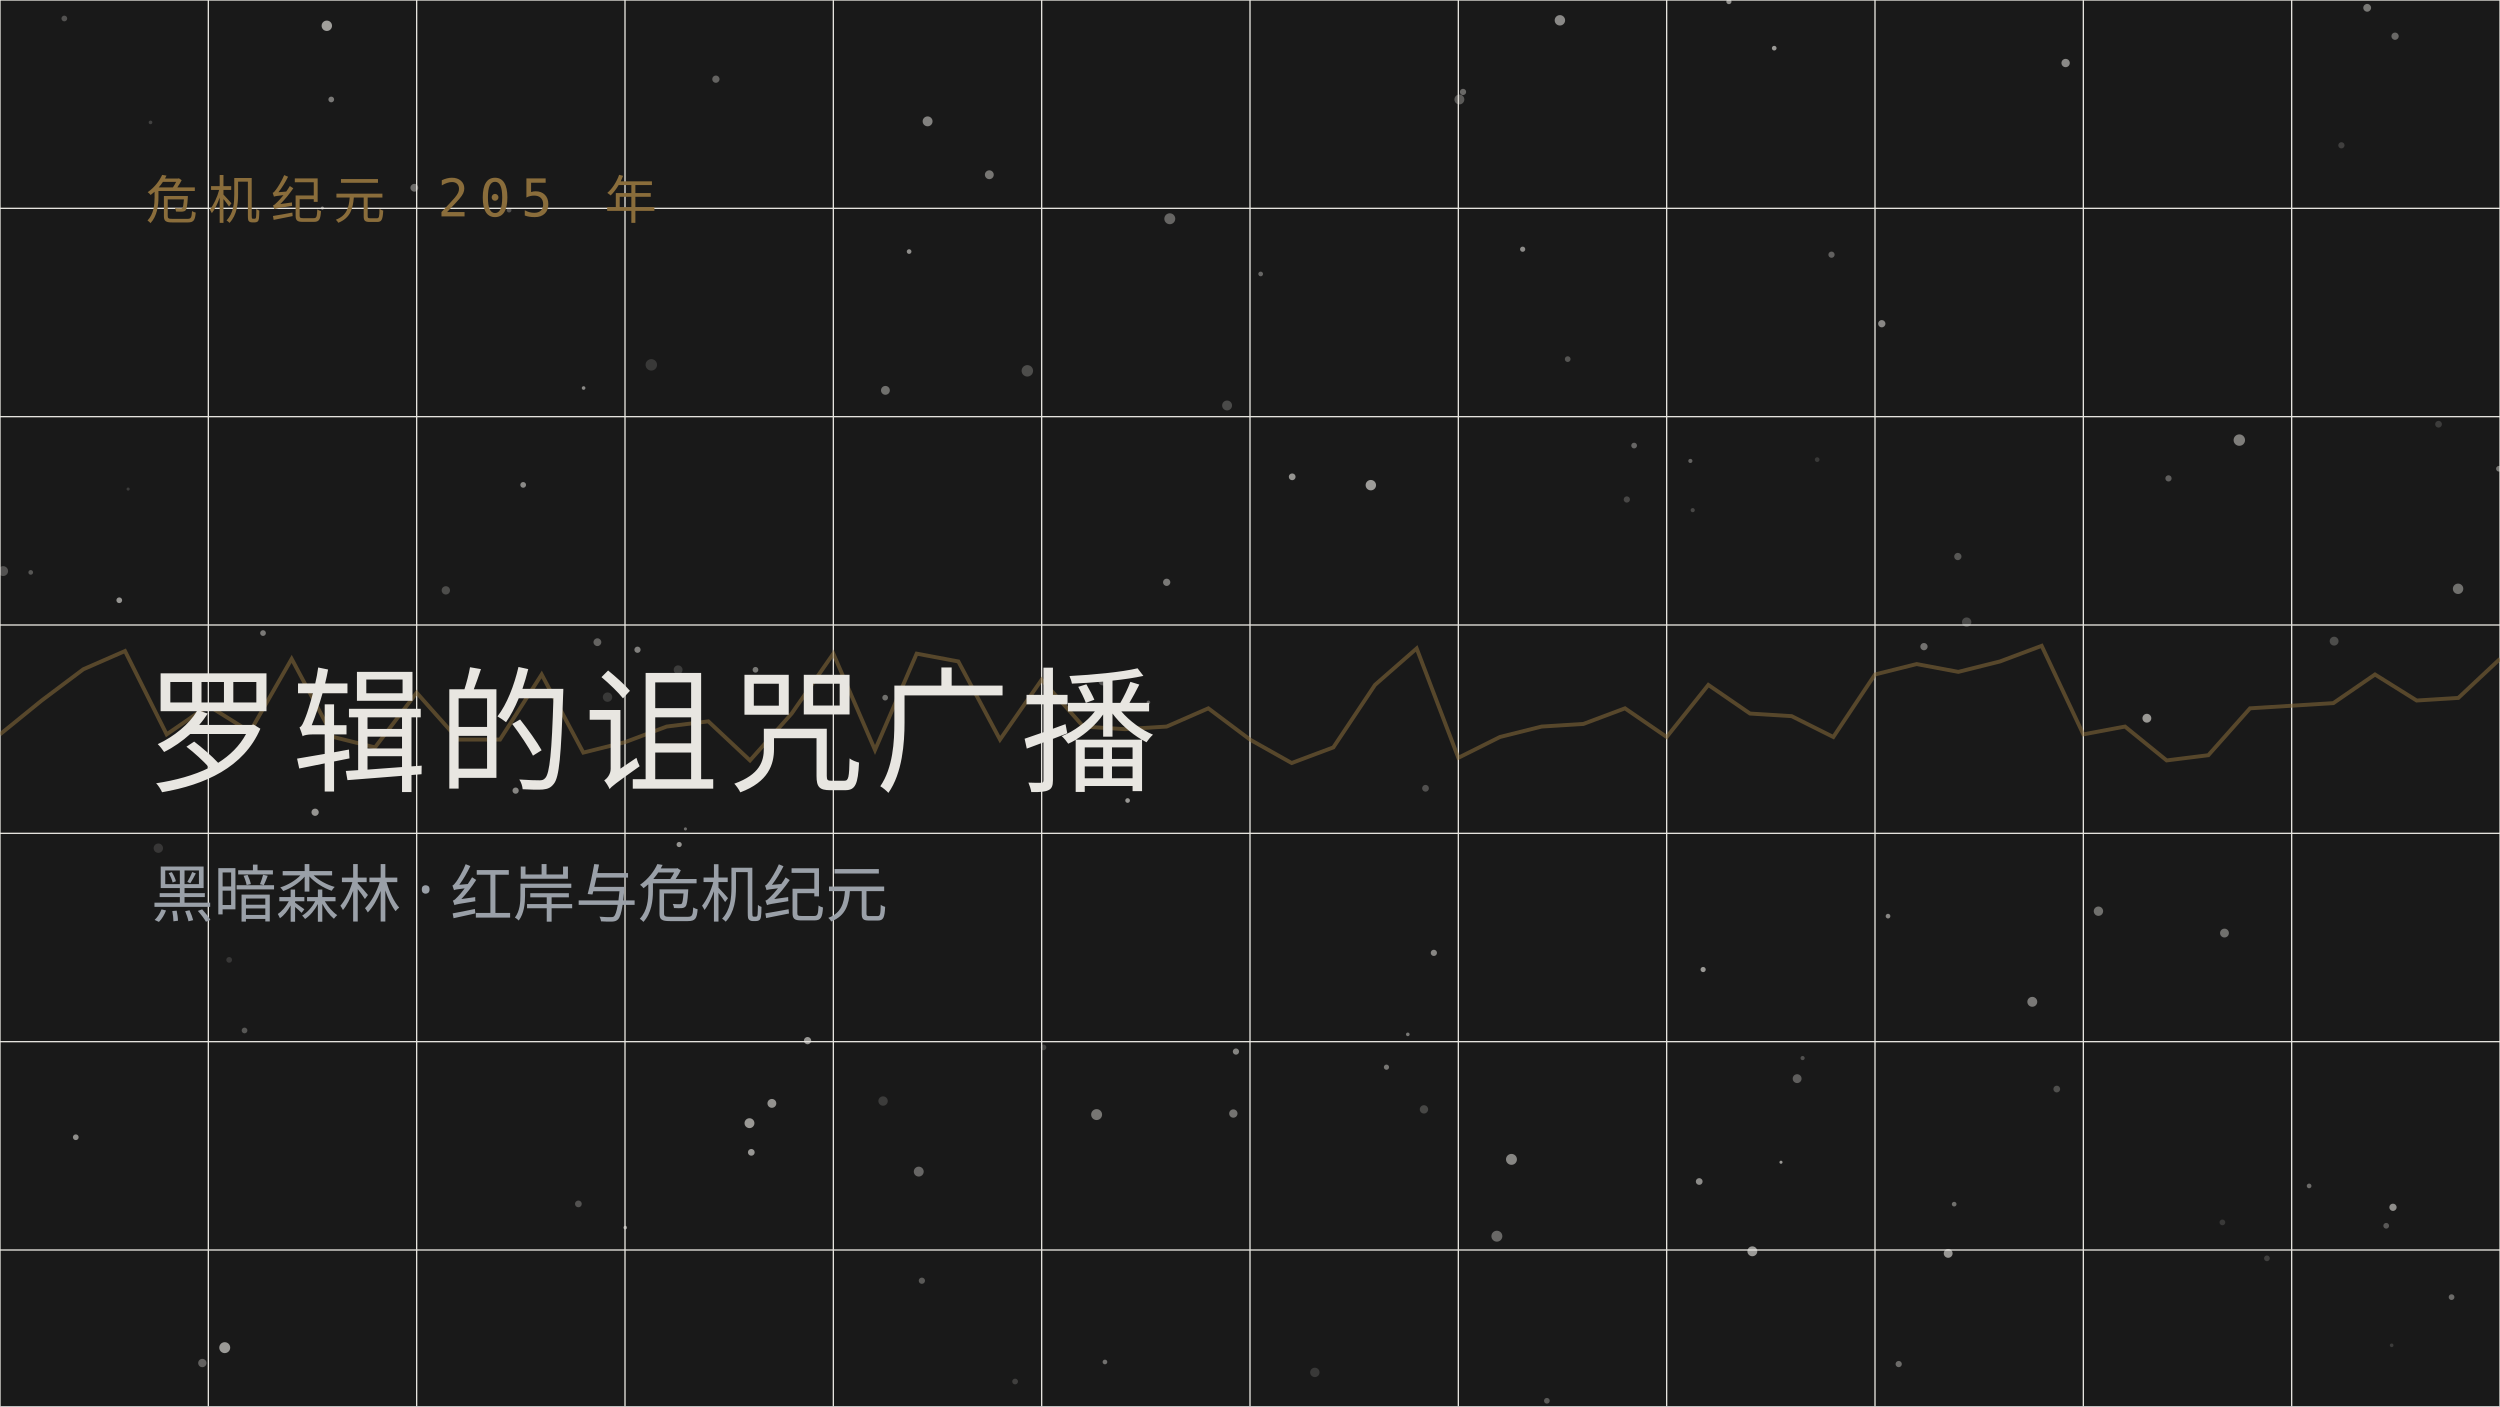
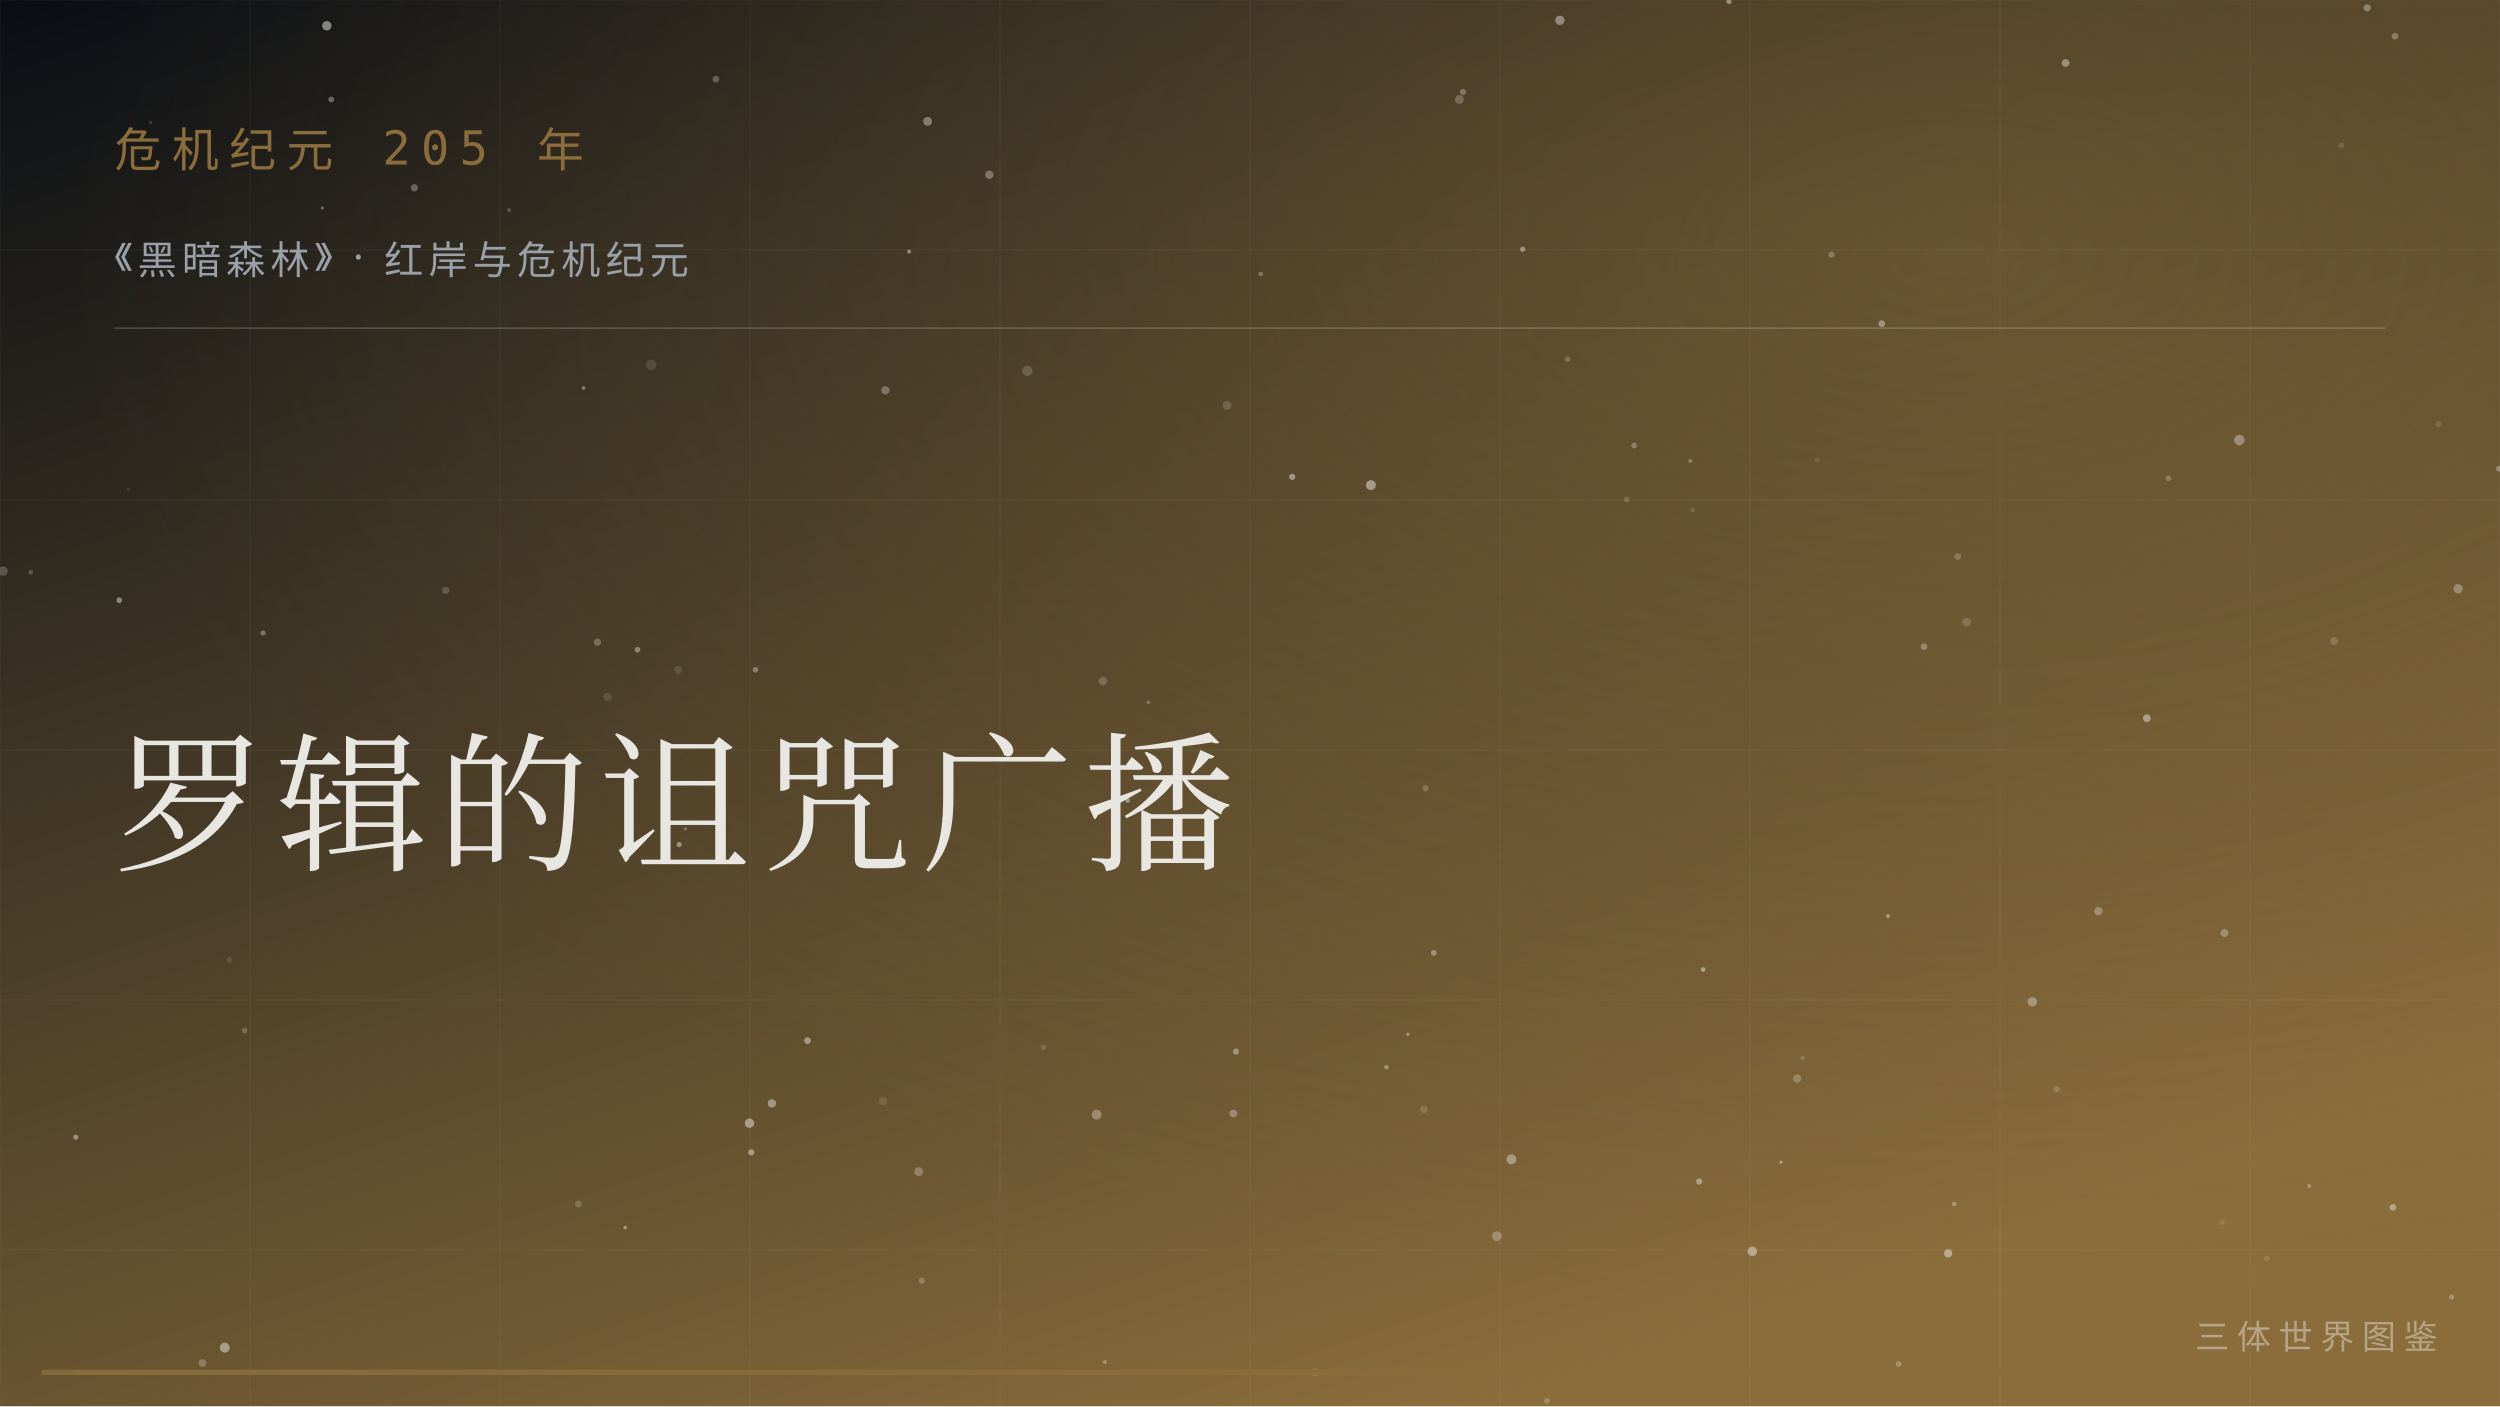
<svg xmlns="http://www.w3.org/2000/svg" width="960" height="540" viewBox="0 0 960 540">
-   <rect width="960" height="540" fill="#0a0e14" />
-   <rect width="960" height="540" fill="#8a6d3b" opacity="0.12" />
-   <line x1="0" y1="0" x2="0" y2="540" stroke="#e8e6e1" stroke-width="0.5" />
-   <line x1="80" y1="0" x2="80" y2="540" stroke="#e8e6e1" stroke-width="0.5" />
-   <line x1="160" y1="0" x2="160" y2="540" stroke="#e8e6e1" stroke-width="0.5" />
-   <line x1="240" y1="0" x2="240" y2="540" stroke="#e8e6e1" stroke-width="0.5" />
-   <line x1="320" y1="0" x2="320" y2="540" stroke="#e8e6e1" stroke-width="0.5" />
-   <line x1="400" y1="0" x2="400" y2="540" stroke="#e8e6e1" stroke-width="0.5" />
-   <line x1="480" y1="0" x2="480" y2="540" stroke="#e8e6e1" stroke-width="0.5" />
-   <line x1="560" y1="0" x2="560" y2="540" stroke="#e8e6e1" stroke-width="0.5" />
-   <line x1="640" y1="0" x2="640" y2="540" stroke="#e8e6e1" stroke-width="0.5" />
-   <line x1="720" y1="0" x2="720" y2="540" stroke="#e8e6e1" stroke-width="0.5" />
-   <line x1="800" y1="0" x2="800" y2="540" stroke="#e8e6e1" stroke-width="0.5" />
-   <line x1="880" y1="0" x2="880" y2="540" stroke="#e8e6e1" stroke-width="0.5" />
-   <line x1="960" y1="0" x2="960" y2="540" stroke="#e8e6e1" stroke-width="0.5" />
-   <line x1="0" y1="0" x2="960" y2="0" stroke="#e8e6e1" stroke-width="0.5" />
-   <line x1="0" y1="80" x2="960" y2="80" stroke="#e8e6e1" stroke-width="0.5" />
-   <line x1="0" y1="160" x2="960" y2="160" stroke="#e8e6e1" stroke-width="0.5" />
-   <line x1="0" y1="240" x2="960" y2="240" stroke="#e8e6e1" stroke-width="0.5" />
-   <line x1="0" y1="320" x2="960" y2="320" stroke="#e8e6e1" stroke-width="0.5" />
-   <line x1="0" y1="400" x2="960" y2="400" stroke="#e8e6e1" stroke-width="0.5" />
-   <line x1="0" y1="480" x2="960" y2="480" stroke="#e8e6e1" stroke-width="0.5" />
-   <circle cx="310.1" cy="399.6" r="1.4" fill="#e8e6e1" opacity="0.61" />
-   <circle cx="233.3" cy="267.7" r="1.8" fill="#e8e6e1" opacity="0.16" />
-   <circle cx="561.8" cy="35.3" r="1.2" fill="#e8e6e1" opacity="0.39" />
-   <circle cx="57.8" cy="47.0" r="0.7" fill="#e8e6e1" opacity="0.20" />
-   <circle cx="222.1" cy="462.3" r="1.3" fill="#e8e6e1" opacity="0.28" />
-   <circle cx="423.5" cy="261.5" r="1.7" fill="#e8e6e1" opacity="0.28" />
-   <circle cx="526.4" cy="186.3" r="2.0" fill="#e8e6e1" opacity="0.64" />
-   <circle cx="171.2" cy="226.7" r="1.6" fill="#e8e6e1" opacity="0.25" />
-   <circle cx="672.9" cy="480.5" r="1.9" fill="#e8e6e1" opacity="0.63" />
-   <circle cx="859.9" cy="169.0" r="2.2" fill="#e8e6e1" opacity="0.49" />
-   <circle cx="627.5" cy="171.1" r="1.1" fill="#e8e6e1" opacity="0.38" />
-   <circle cx="424.3" cy="523.0" r="0.9" fill="#e8e6e1" opacity="0.43" />
-   <circle cx="959.6" cy="180.0" r="1.1" fill="#e8e6e1" opacity="0.46" />
-   <circle cx="854.2" cy="358.3" r="1.7" fill="#e8e6e1" opacity="0.42" />
-   <circle cx="195.5" cy="80.7" r="0.9" fill="#e8e6e1" opacity="0.27" />
-   <circle cx="649.1" cy="177.0" r="0.8" fill="#e8e6e1" opacity="0.36" />
-   <circle cx="755.2" cy="238.9" r="1.8" fill="#e8e6e1" opacity="0.24" />
-   <circle cx="751.8" cy="213.7" r="1.4" fill="#e8e6e1" opacity="0.30" />
-   <circle cx="244.8" cy="249.5" r="1.2" fill="#e8e6e1" opacity="0.50" />
-   <circle cx="260.4" cy="257.2" r="1.7" fill="#e8e6e1" opacity="0.17" />
-   <circle cx="88.0" cy="368.6" r="1.1" fill="#e8e6e1" opacity="0.15" />
-   <circle cx="703.3" cy="97.8" r="1.2" fill="#e8e6e1" opacity="0.35" />
-   <circle cx="780.4" cy="384.7" r="1.9" fill="#e8e6e1" opacity="0.47" />
-   <circle cx="433.0" cy="307.4" r="0.9" fill="#e8e6e1" opacity="0.61" />
-   <circle cx="654.0" cy="372.3" r="1.0" fill="#e8e6e1" opacity="0.62" />
-   <circle cx="853.4" cy="469.4" r="1.1" fill="#e8e6e1" opacity="0.16" />
-   <circle cx="29.1" cy="436.7" r="1.1" fill="#e8e6e1" opacity="0.57" />
-   <circle cx="77.7" cy="523.4" r="1.6" fill="#e8e6e1" opacity="0.35" />
-   <circle cx="936.4" cy="162.9" r="1.3" fill="#e8e6e1" opacity="0.17" />
-   <circle cx="594.0" cy="537.9" r="1.1" fill="#e8e6e1" opacity="0.32" />
-   <circle cx="339.1" cy="422.8" r="1.8" fill="#e8e6e1" opacity="0.17" />
-   <circle cx="546.8" cy="426.0" r="1.6" fill="#e8e6e1" opacity="0.22" />
-   <circle cx="896.3" cy="246.2" r="1.7" fill="#e8e6e1" opacity="0.25" />
-   <circle cx="560.4" cy="38.2" r="1.9" fill="#e8e6e1" opacity="0.32" />
-   <circle cx="123.8" cy="79.9" r="0.6" fill="#e8e6e1" opacity="0.49" />
-   <circle cx="738.8" cy="248.3" r="1.4" fill="#e8e6e1" opacity="0.43" />
-   <circle cx="550.6" cy="365.9" r="1.2" fill="#e8e6e1" opacity="0.53" />
-   <circle cx="652.5" cy="453.7" r="1.3" fill="#e8e6e1" opacity="0.56" />
-   <circle cx="263.2" cy="318.3" r="0.6" fill="#e8e6e1" opacity="0.41" />
-   <circle cx="692.2" cy="406.3" r="0.8" fill="#e8e6e1" opacity="0.27" />
-   <circle cx="121.0" cy="311.9" r="1.4" fill="#e8e6e1" opacity="0.60" />
-   <circle cx="11.8" cy="219.8" r="0.9" fill="#e8e6e1" opacity="0.30" />
-   <circle cx="540.6" cy="397.2" r="0.7" fill="#e8e6e1" opacity="0.46" />
-   <circle cx="805.8" cy="349.9" r="1.8" fill="#e8e6e1" opacity="0.42" />
-   <circle cx="352.8" cy="449.9" r="1.9" fill="#e8e6e1" opacity="0.38" />
-   <circle cx="532.4" cy="409.8" r="1.0" fill="#e8e6e1" opacity="0.45" />
-   <circle cx="287.8" cy="431.3" r="1.9" fill="#e8e6e1" opacity="0.62" />
-   <circle cx="125.5" cy="9.9" r="2.0" fill="#e8e6e1" opacity="0.65" />
-   <circle cx="394.5" cy="142.4" r="2.2" fill="#e8e6e1" opacity="0.25" />
-   <circle cx="441.0" cy="269.7" r="0.7" fill="#e8e6e1" opacity="0.36" />
-   <circle cx="697.8" cy="176.5" r="0.9" fill="#e8e6e1" opacity="0.16" />
-   <circle cx="504.9" cy="527.0" r="1.8" fill="#e8e6e1" opacity="0.16" />
-   <circle cx="624.7" cy="191.8" r="1.2" fill="#e8e6e1" opacity="0.23" />
-   <circle cx="379.9" cy="67.1" r="1.7" fill="#e8e6e1" opacity="0.45" />
-   <circle cx="899.1" cy="55.8" r="1.2" fill="#e8e6e1" opacity="0.19" />
-   <circle cx="260.8" cy="324.3" r="1.0" fill="#e8e6e1" opacity="0.60" />
-   <circle cx="789.8" cy="418.2" r="1.3" fill="#e8e6e1" opacity="0.26" />
-   <circle cx="941.4" cy="498.1" r="1.1" fill="#e8e6e1" opacity="0.40" />
-   <circle cx="296.4" cy="423.7" r="1.7" fill="#e8e6e1" opacity="0.59" />
-   <circle cx="49.2" cy="187.8" r="0.6" fill="#e8e6e1" opacity="0.17" />
-   <circle cx="45.8" cy="230.5" r="1.1" fill="#e8e6e1" opacity="0.60" />
-   <circle cx="722.6" cy="124.3" r="1.4" fill="#e8e6e1" opacity="0.54" />
-   <circle cx="886.7" cy="455.4" r="0.9" fill="#e8e6e1" opacity="0.40" />
-   <circle cx="824.4" cy="275.8" r="1.7" fill="#e8e6e1" opacity="0.62" />
-   <circle cx="599.0" cy="7.8" r="2.0" fill="#e8e6e1" opacity="0.55" />
-   <circle cx="421.1" cy="428.0" r="2.1" fill="#e8e6e1" opacity="0.45" />
-   <circle cx="663.9" cy="0.6" r="1.0" fill="#e8e6e1" opacity="0.59" />
-   <circle cx="748.1" cy="481.3" r="1.7" fill="#e8e6e1" opacity="0.61" />
-   <circle cx="832.7" cy="183.7" r="1.2" fill="#e8e6e1" opacity="0.34" />
-   <circle cx="750.4" cy="462.4" r="0.9" fill="#e8e6e1" opacity="0.42" />
-   <circle cx="602.0" cy="137.9" r="1.1" fill="#e8e6e1" opacity="0.29" />
-   <circle cx="919.7" cy="13.9" r="1.4" fill="#e8e6e1" opacity="0.39" />
-   <circle cx="250.1" cy="140.1" r="2.2" fill="#e8e6e1" opacity="0.16" />
-   <circle cx="356.2" cy="46.6" r="1.9" fill="#e8e6e1" opacity="0.51" />
-   <circle cx="127.2" cy="38.2" r="1.1" fill="#e8e6e1" opacity="0.47" />
-   <circle cx="725.0" cy="351.8" r="0.9" fill="#e8e6e1" opacity="0.54" />
-   <circle cx="870.5" cy="483.2" r="1.1" fill="#e8e6e1" opacity="0.19" />
-   <circle cx="918.9" cy="463.6" r="1.4" fill="#e8e6e1" opacity="0.57" />
-   <circle cx="274.9" cy="30.4" r="1.4" fill="#e8e6e1" opacity="0.36" />
-   <circle cx="496.2" cy="183.1" r="1.3" fill="#e8e6e1" opacity="0.60" />
-   <circle cx="224.1" cy="149.0" r="0.7" fill="#e8e6e1" opacity="0.55" />
-   <circle cx="86.3" cy="517.5" r="2.1" fill="#e8e6e1" opacity="0.63" />
-   <circle cx="650.0" cy="195.9" r="0.8" fill="#e8e6e1" opacity="0.23" />
-   <circle cx="290.1" cy="257.2" r="1.1" fill="#e8e6e1" opacity="0.46" />
-   <circle cx="690.1" cy="414.2" r="1.7" fill="#e8e6e1" opacity="0.34" />
-   <circle cx="574.8" cy="474.7" r="2.1" fill="#e8e6e1" opacity="0.39" />
-   <circle cx="580.4" cy="445.2" r="2.1" fill="#e8e6e1" opacity="0.53" />
-   <circle cx="1.2" cy="219.3" r="1.9" fill="#e8e6e1" opacity="0.28" />
-   <circle cx="683.9" cy="446.3" r="0.6" fill="#e8e6e1" opacity="0.62" />
-   <circle cx="288.5" cy="442.5" r="1.3" fill="#e8e6e1" opacity="0.61" />
-   <circle cx="354.0" cy="491.8" r="1.2" fill="#e8e6e1" opacity="0.32" />
-   <circle cx="159.1" cy="72.1" r="1.5" fill="#e8e6e1" opacity="0.41" />
-   <circle cx="471.2" cy="155.7" r="1.9" fill="#e8e6e1" opacity="0.24" />
-   <circle cx="101.0" cy="243.1" r="1.1" fill="#e8e6e1" opacity="0.47" />
-   <circle cx="349.1" cy="96.6" r="0.9" fill="#e8e6e1" opacity="0.57" />
-   <circle cx="240.1" cy="471.4" r="0.7" fill="#e8e6e1" opacity="0.58" />
-   <circle cx="584.7" cy="95.7" r="1.0" fill="#e8e6e1" opacity="0.56" />
-   <circle cx="93.9" cy="395.7" r="1.1" fill="#e8e6e1" opacity="0.30" />
-   <circle cx="909.0" cy="3.0" r="1.5" fill="#e8e6e1" opacity="0.46" />
-   <circle cx="484.1" cy="105.2" r="0.9" fill="#e8e6e1" opacity="0.38" />
-   <circle cx="547.4" cy="302.7" r="1.3" fill="#e8e6e1" opacity="0.27" />
-   <circle cx="400.7" cy="402.2" r="1.1" fill="#e8e6e1" opacity="0.20" />
-   <circle cx="793.2" cy="24.2" r="1.6" fill="#e8e6e1" opacity="0.55" />
-   <circle cx="229.4" cy="246.6" r="1.5" fill="#e8e6e1" opacity="0.36" />
-   <circle cx="918.4" cy="516.6" r="0.7" fill="#e8e6e1" opacity="0.17" />
-   <circle cx="943.9" cy="226.1" r="2.0" fill="#e8e6e1" opacity="0.42" />
-   <circle cx="340.0" cy="149.9" r="1.7" fill="#e8e6e1" opacity="0.42" />
-   <circle cx="473.6" cy="427.6" r="1.6" fill="#e8e6e1" opacity="0.44" />
-   <circle cx="729.1" cy="523.8" r="1.2" fill="#e8e6e1" opacity="0.40" />
-   <circle cx="474.6" cy="403.8" r="1.2" fill="#e8e6e1" opacity="0.52" />
-   <circle cx="198.0" cy="303.6" r="1.2" fill="#e8e6e1" opacity="0.53" />
-   <circle cx="449.2" cy="84.0" r="2.1" fill="#e8e6e1" opacity="0.37" />
-   <circle cx="448.0" cy="223.6" r="1.4" fill="#e8e6e1" opacity="0.47" />
-   <circle cx="60.8" cy="325.7" r="1.8" fill="#e8e6e1" opacity="0.15" />
-   <circle cx="339.9" cy="267.9" r="1.1" fill="#e8e6e1" opacity="0.42" />
-   <circle cx="681.3" cy="18.5" r="0.9" fill="#e8e6e1" opacity="0.62" />
-   <circle cx="200.9" cy="186.2" r="1.1" fill="#e8e6e1" opacity="0.55" />
-   <circle cx="389.8" cy="530.5" r="1.1" fill="#e8e6e1" opacity="0.19" />
-   <circle cx="24.7" cy="7.1" r="1.1" fill="#e8e6e1" opacity="0.28" />
-   <circle cx="916.3" cy="470.7" r="1.1" fill="#e8e6e1" opacity="0.31" />
-   <polyline points="0,282 16,269 32,257 48,250 64,282 80,271 96,281 112,253 128,283 144,287 160,266 176,284 192,284 208,259 224,289 240,285 256,279 272,277 288,292 304,274 320,251 336,288 352,251 368,254 384,284 400,261 416,279 432,280 448,279 464,272 480,284 496,293 512,287 528,263 544,249 560,291 576,283 592,279 608,278 624,272 640,283 656,263 672,274 688,275 704,283 720,259 736,255 752,258 768,254 784,248 800,282 816,279 832,292 848,290 864,272 880,271 896,270 912,259 928,269 944,268 960,253" fill="none" stroke="#8a6d3b" stroke-width="1.5" opacity="0.55" />
-   <text x="56" y="84" font-family="'SFMono-Regular','Menlo',monospace" font-size="20" fill="#8a6d3b" letter-spacing="4">危机纪元 205 年</text>
-   <text x="56" y="300" font-family="'Noto Serif SC','Songti SC',serif" font-size="52" fill="#e8e6e1" letter-spacing="4">罗辑的诅咒广播</text>
-   <text x="58" y="352" font-family="'PingFang SC','Microsoft YaHei',sans-serif" font-size="24" fill="#9aa0a8">黑暗森林 · 红岸与危机纪元</text>
+   <defs>
+     <linearGradient id="bg" x1="0" y1="0" x2="0.6" y2="1">
+       <stop offset="0" stop-color="#0a0e14" />
+       <stop offset="1" stop-color="#8a6d3b" />
+     </linearGradient>
+     <radialGradient id="glow" cx="0.78" cy="0.18" r="0.75">
+       <stop offset="0" stop-color="#8a6d3b" stop-opacity="0.5" />
+       <stop offset="1" stop-color="#8a6d3b" stop-opacity="0" />
+     </radialGradient>
+   </defs>
+   <rect width="960" height="540" fill="url(#bg)" />
+   <rect width="960" height="540" fill="url(#glow)" />
+   <circle cx="310.1" cy="399.6" r="1.3" fill="#e8e6e1" opacity="0.49" />
+   <circle cx="233.3" cy="267.7" r="1.6" fill="#e8e6e1" opacity="0.13" />
+   <circle cx="561.8" cy="35.3" r="1.2" fill="#e8e6e1" opacity="0.32" />
+   <circle cx="57.8" cy="47.0" r="0.7" fill="#e8e6e1" opacity="0.16" />
+   <circle cx="222.1" cy="462.3" r="1.3" fill="#e8e6e1" opacity="0.22" />
+   <circle cx="423.5" cy="261.5" r="1.6" fill="#e8e6e1" opacity="0.23" />
+   <circle cx="526.4" cy="186.3" r="1.9" fill="#e8e6e1" opacity="0.51" />
+   <circle cx="171.2" cy="226.7" r="1.4" fill="#e8e6e1" opacity="0.20" />
+   <circle cx="672.9" cy="480.5" r="1.8" fill="#e8e6e1" opacity="0.50" />
+   <circle cx="859.9" cy="169.0" r="2.0" fill="#e8e6e1" opacity="0.39" />
+   <circle cx="627.5" cy="171.1" r="1.1" fill="#e8e6e1" opacity="0.31" />
+   <circle cx="424.3" cy="523.0" r="0.8" fill="#e8e6e1" opacity="0.35" />
+   <circle cx="959.6" cy="180.0" r="1.1" fill="#e8e6e1" opacity="0.37" />
+   <circle cx="854.2" cy="358.3" r="1.5" fill="#e8e6e1" opacity="0.34" />
+   <circle cx="195.5" cy="80.7" r="0.8" fill="#e8e6e1" opacity="0.22" />
+   <circle cx="649.1" cy="177.0" r="0.8" fill="#e8e6e1" opacity="0.29" />
+   <circle cx="755.2" cy="238.9" r="1.7" fill="#e8e6e1" opacity="0.19" />
+   <circle cx="751.8" cy="213.7" r="1.3" fill="#e8e6e1" opacity="0.24" />
+   <circle cx="244.8" cy="249.5" r="1.1" fill="#e8e6e1" opacity="0.40" />
+   <circle cx="260.4" cy="257.2" r="1.5" fill="#e8e6e1" opacity="0.14" />
+   <circle cx="88.0" cy="368.6" r="1.1" fill="#e8e6e1" opacity="0.12" />
+   <circle cx="703.3" cy="97.8" r="1.2" fill="#e8e6e1" opacity="0.28" />
+   <circle cx="780.4" cy="384.7" r="1.8" fill="#e8e6e1" opacity="0.38" />
+   <circle cx="433.0" cy="307.4" r="0.9" fill="#e8e6e1" opacity="0.49" />
+   <circle cx="654.0" cy="372.3" r="0.9" fill="#e8e6e1" opacity="0.50" />
+   <circle cx="853.4" cy="469.4" r="1.0" fill="#e8e6e1" opacity="0.13" />
+   <circle cx="29.1" cy="436.7" r="1.0" fill="#e8e6e1" opacity="0.46" />
+   <circle cx="77.7" cy="523.4" r="1.5" fill="#e8e6e1" opacity="0.28" />
+   <circle cx="936.4" cy="162.9" r="1.2" fill="#e8e6e1" opacity="0.14" />
+   <circle cx="594.0" cy="537.9" r="1.1" fill="#e8e6e1" opacity="0.26" />
+   <circle cx="339.1" cy="422.8" r="1.6" fill="#e8e6e1" opacity="0.13" />
+   <circle cx="546.8" cy="426.0" r="1.5" fill="#e8e6e1" opacity="0.18" />
+   <circle cx="896.3" cy="246.2" r="1.5" fill="#e8e6e1" opacity="0.20" />
+   <circle cx="560.4" cy="38.2" r="1.7" fill="#e8e6e1" opacity="0.26" />
+   <circle cx="123.8" cy="79.9" r="0.6" fill="#e8e6e1" opacity="0.39" />
+   <circle cx="738.8" cy="248.3" r="1.3" fill="#e8e6e1" opacity="0.34" />
+   <circle cx="550.6" cy="365.9" r="1.1" fill="#e8e6e1" opacity="0.42" />
+   <circle cx="652.5" cy="453.7" r="1.2" fill="#e8e6e1" opacity="0.45" />
+   <circle cx="263.2" cy="318.3" r="0.6" fill="#e8e6e1" opacity="0.33" />
+   <circle cx="692.2" cy="406.3" r="0.8" fill="#e8e6e1" opacity="0.21" />
+   <circle cx="121.0" cy="311.9" r="1.3" fill="#e8e6e1" opacity="0.48" />
+   <circle cx="11.8" cy="219.8" r="0.9" fill="#e8e6e1" opacity="0.24" />
+   <circle cx="540.6" cy="397.2" r="0.7" fill="#e8e6e1" opacity="0.36" />
+   <circle cx="805.8" cy="349.9" r="1.6" fill="#e8e6e1" opacity="0.34" />
+   <circle cx="352.8" cy="449.9" r="1.7" fill="#e8e6e1" opacity="0.30" />
+   <circle cx="532.4" cy="409.8" r="0.9" fill="#e8e6e1" opacity="0.36" />
+   <circle cx="287.8" cy="431.3" r="1.8" fill="#e8e6e1" opacity="0.50" />
+   <circle cx="125.5" cy="9.9" r="1.8" fill="#e8e6e1" opacity="0.52" />
+   <circle cx="394.5" cy="142.4" r="2.0" fill="#e8e6e1" opacity="0.20" />
+   <circle cx="441.0" cy="269.7" r="0.7" fill="#e8e6e1" opacity="0.29" />
+   <circle cx="697.8" cy="176.5" r="0.9" fill="#e8e6e1" opacity="0.13" />
+   <circle cx="504.9" cy="527.0" r="1.6" fill="#e8e6e1" opacity="0.13" />
+   <circle cx="624.7" cy="191.8" r="1.1" fill="#e8e6e1" opacity="0.19" />
+   <circle cx="379.9" cy="67.1" r="1.6" fill="#e8e6e1" opacity="0.36" />
+   <circle cx="899.1" cy="55.8" r="1.1" fill="#e8e6e1" opacity="0.15" />
+   <circle cx="260.8" cy="324.3" r="1.0" fill="#e8e6e1" opacity="0.48" />
+   <circle cx="789.8" cy="418.2" r="1.2" fill="#e8e6e1" opacity="0.21" />
+   <circle cx="941.4" cy="498.1" r="1.0" fill="#e8e6e1" opacity="0.32" />
+   <circle cx="296.4" cy="423.7" r="1.6" fill="#e8e6e1" opacity="0.47" />
+   <circle cx="49.2" cy="187.8" r="0.6" fill="#e8e6e1" opacity="0.13" />
+   <circle cx="45.8" cy="230.5" r="1.1" fill="#e8e6e1" opacity="0.48" />
+   <circle cx="722.6" cy="124.3" r="1.3" fill="#e8e6e1" opacity="0.44" />
+   <circle cx="886.7" cy="455.4" r="0.8" fill="#e8e6e1" opacity="0.32" />
+   <circle cx="824.4" cy="275.8" r="1.5" fill="#e8e6e1" opacity="0.49" />
+   <circle cx="599.0" cy="7.8" r="1.8" fill="#e8e6e1" opacity="0.44" />
+   <circle cx="421.1" cy="428.0" r="1.9" fill="#e8e6e1" opacity="0.36" />
+   <circle cx="663.9" cy="0.6" r="1.0" fill="#e8e6e1" opacity="0.47" />
+   <circle cx="748.1" cy="481.3" r="1.6" fill="#e8e6e1" opacity="0.49" />
+   <circle cx="832.7" cy="183.7" r="1.1" fill="#e8e6e1" opacity="0.27" />
+   <circle cx="750.4" cy="462.4" r="0.9" fill="#e8e6e1" opacity="0.34" />
+   <circle cx="602.0" cy="137.9" r="1.1" fill="#e8e6e1" opacity="0.23" />
+   <circle cx="919.7" cy="13.9" r="1.3" fill="#e8e6e1" opacity="0.32" />
+   <circle cx="250.1" cy="140.1" r="2.0" fill="#e8e6e1" opacity="0.13" />
+   <circle cx="356.2" cy="46.6" r="1.7" fill="#e8e6e1" opacity="0.41" />
+   <circle cx="127.2" cy="38.2" r="1.1" fill="#e8e6e1" opacity="0.38" />
+   <circle cx="725.0" cy="351.8" r="0.8" fill="#e8e6e1" opacity="0.43" />
+   <circle cx="870.5" cy="483.2" r="1.1" fill="#e8e6e1" opacity="0.15" />
+   <circle cx="918.9" cy="463.6" r="1.3" fill="#e8e6e1" opacity="0.46" />
+   <circle cx="274.9" cy="30.4" r="1.3" fill="#e8e6e1" opacity="0.29" />
+   <circle cx="496.2" cy="183.1" r="1.2" fill="#e8e6e1" opacity="0.48" />
+   <circle cx="224.1" cy="149.0" r="0.7" fill="#e8e6e1" opacity="0.44" />
+   <circle cx="86.3" cy="517.5" r="1.9" fill="#e8e6e1" opacity="0.50" />
+   <circle cx="650.0" cy="195.9" r="0.8" fill="#e8e6e1" opacity="0.18" />
+   <circle cx="290.1" cy="257.2" r="1.1" fill="#e8e6e1" opacity="0.36" />
+   <circle cx="690.1" cy="414.2" r="1.6" fill="#e8e6e1" opacity="0.27" />
+   <circle cx="574.8" cy="474.7" r="1.9" fill="#e8e6e1" opacity="0.31" />
+   <circle cx="580.4" cy="445.2" r="1.9" fill="#e8e6e1" opacity="0.42" />
+   <circle cx="1.2" cy="219.3" r="1.8" fill="#e8e6e1" opacity="0.23" />
+   <circle cx="683.9" cy="446.3" r="0.6" fill="#e8e6e1" opacity="0.50" />
+   <circle cx="288.5" cy="442.5" r="1.2" fill="#e8e6e1" opacity="0.49" />
+   <circle cx="354.0" cy="491.8" r="1.2" fill="#e8e6e1" opacity="0.26" />
+   <circle cx="159.1" cy="72.1" r="1.4" fill="#e8e6e1" opacity="0.33" />
+   <circle cx="471.2" cy="155.7" r="1.7" fill="#e8e6e1" opacity="0.19" />
+   <circle cx="101.0" cy="243.1" r="1.0" fill="#e8e6e1" opacity="0.37" />
+   <circle cx="349.1" cy="96.6" r="0.8" fill="#e8e6e1" opacity="0.45" />
+   <circle cx="240.1" cy="471.4" r="0.7" fill="#e8e6e1" opacity="0.47" />
+   <circle cx="584.7" cy="95.7" r="1.0" fill="#e8e6e1" opacity="0.45" />
+   <circle cx="93.9" cy="395.7" r="1.1" fill="#e8e6e1" opacity="0.24" />
+   <circle cx="909.0" cy="3.0" r="1.4" fill="#e8e6e1" opacity="0.37" />
+   <circle cx="484.1" cy="105.2" r="0.9" fill="#e8e6e1" opacity="0.31" />
+   <circle cx="547.4" cy="302.7" r="1.2" fill="#e8e6e1" opacity="0.22" />
+   <circle cx="400.7" cy="402.2" r="1.1" fill="#e8e6e1" opacity="0.16" />
+   <circle cx="793.2" cy="24.2" r="1.5" fill="#e8e6e1" opacity="0.44" />
+   <circle cx="229.4" cy="246.6" r="1.4" fill="#e8e6e1" opacity="0.29" />
+   <circle cx="918.4" cy="516.6" r="0.6" fill="#e8e6e1" opacity="0.14" />
+   <circle cx="943.9" cy="226.1" r="1.8" fill="#e8e6e1" opacity="0.34" />
+   <circle cx="340.0" cy="149.9" r="1.6" fill="#e8e6e1" opacity="0.33" />
+   <circle cx="473.6" cy="427.6" r="1.5" fill="#e8e6e1" opacity="0.35" />
+   <circle cx="729.1" cy="523.8" r="1.1" fill="#e8e6e1" opacity="0.32" />
+   <circle cx="474.6" cy="403.8" r="1.2" fill="#e8e6e1" opacity="0.42" />
+   <line x1="0" y1="0" x2="0" y2="540" stroke="#e8e6e1" stroke-width="0.5" opacity="0.05" />
+   <line x1="96" y1="0" x2="96" y2="540" stroke="#e8e6e1" stroke-width="0.5" opacity="0.05" />
+   <line x1="192" y1="0" x2="192" y2="540" stroke="#e8e6e1" stroke-width="0.5" opacity="0.05" />
+   <line x1="288" y1="0" x2="288" y2="540" stroke="#e8e6e1" stroke-width="0.5" opacity="0.05" />
+   <line x1="384" y1="0" x2="384" y2="540" stroke="#e8e6e1" stroke-width="0.5" opacity="0.05" />
+   <line x1="480" y1="0" x2="480" y2="540" stroke="#e8e6e1" stroke-width="0.5" opacity="0.05" />
+   <line x1="576" y1="0" x2="576" y2="540" stroke="#e8e6e1" stroke-width="0.5" opacity="0.05" />
+   <line x1="672" y1="0" x2="672" y2="540" stroke="#e8e6e1" stroke-width="0.5" opacity="0.05" />
+   <line x1="768" y1="0" x2="768" y2="540" stroke="#e8e6e1" stroke-width="0.5" opacity="0.05" />
+   <line x1="864" y1="0" x2="864" y2="540" stroke="#e8e6e1" stroke-width="0.5" opacity="0.05" />
+   <line x1="960" y1="0" x2="960" y2="540" stroke="#e8e6e1" stroke-width="0.5" opacity="0.05" />
+   <line x1="0" y1="0" x2="960" y2="0" stroke="#e8e6e1" stroke-width="0.5" opacity="0.05" />
+   <line x1="0" y1="96" x2="960" y2="96" stroke="#e8e6e1" stroke-width="0.5" opacity="0.05" />
+   <line x1="0" y1="192" x2="960" y2="192" stroke="#e8e6e1" stroke-width="0.5" opacity="0.05" />
+   <line x1="0" y1="288" x2="960" y2="288" stroke="#e8e6e1" stroke-width="0.5" opacity="0.05" />
+   <line x1="0" y1="384" x2="960" y2="384" stroke="#e8e6e1" stroke-width="0.5" opacity="0.05" />
+   <line x1="0" y1="480" x2="960" y2="480" stroke="#e8e6e1" stroke-width="0.5" opacity="0.05" />
+   <text x="44" y="64" font-family="'SFMono-Regular','Menlo','Consolas',monospace" font-size="18" fill="#8a6d3b" letter-spacing="4">危机纪元 205 年</text>
+   <text x="44" y="104" font-family="'PingFang SC','Hiragino Sans GB','Microsoft YaHei',sans-serif" font-size="15" fill="#9aa0a8" letter-spacing="2">《黑暗森林》 · 红岸与危机纪元</text>
+   <line x1="44" y1="126" x2="916" y2="126" stroke="#e8e6e1" stroke-width="0.5" opacity="0.25" />
+   <text x="44" y="330" font-family="'Noto Serif CJK SC','Songti SC','STSong','SimSun',serif" font-size="58" fill="#e8e6e1" letter-spacing="4">罗辑的诅咒广播</text>
+   <text x="936" y="518" text-anchor="end" font-family="'SFMono-Regular','Menlo','Consolas',monospace" font-size="13" fill="#e8e6e1" opacity="0.45" letter-spacing="3">三体世界图鉴</text>
+   <g>
+     <rect x="16" y="526" width="928" height="2" fill="#8a6d3b" opacity="0.8" />
+     <rect x="28" y="526" width="904" height="2" fill="#8a6d3b" opacity="0.58" />
+     <rect x="40" y="526" width="880" height="2" fill="#8a6d3b" opacity="0.36" />
+   </g>
</svg>
